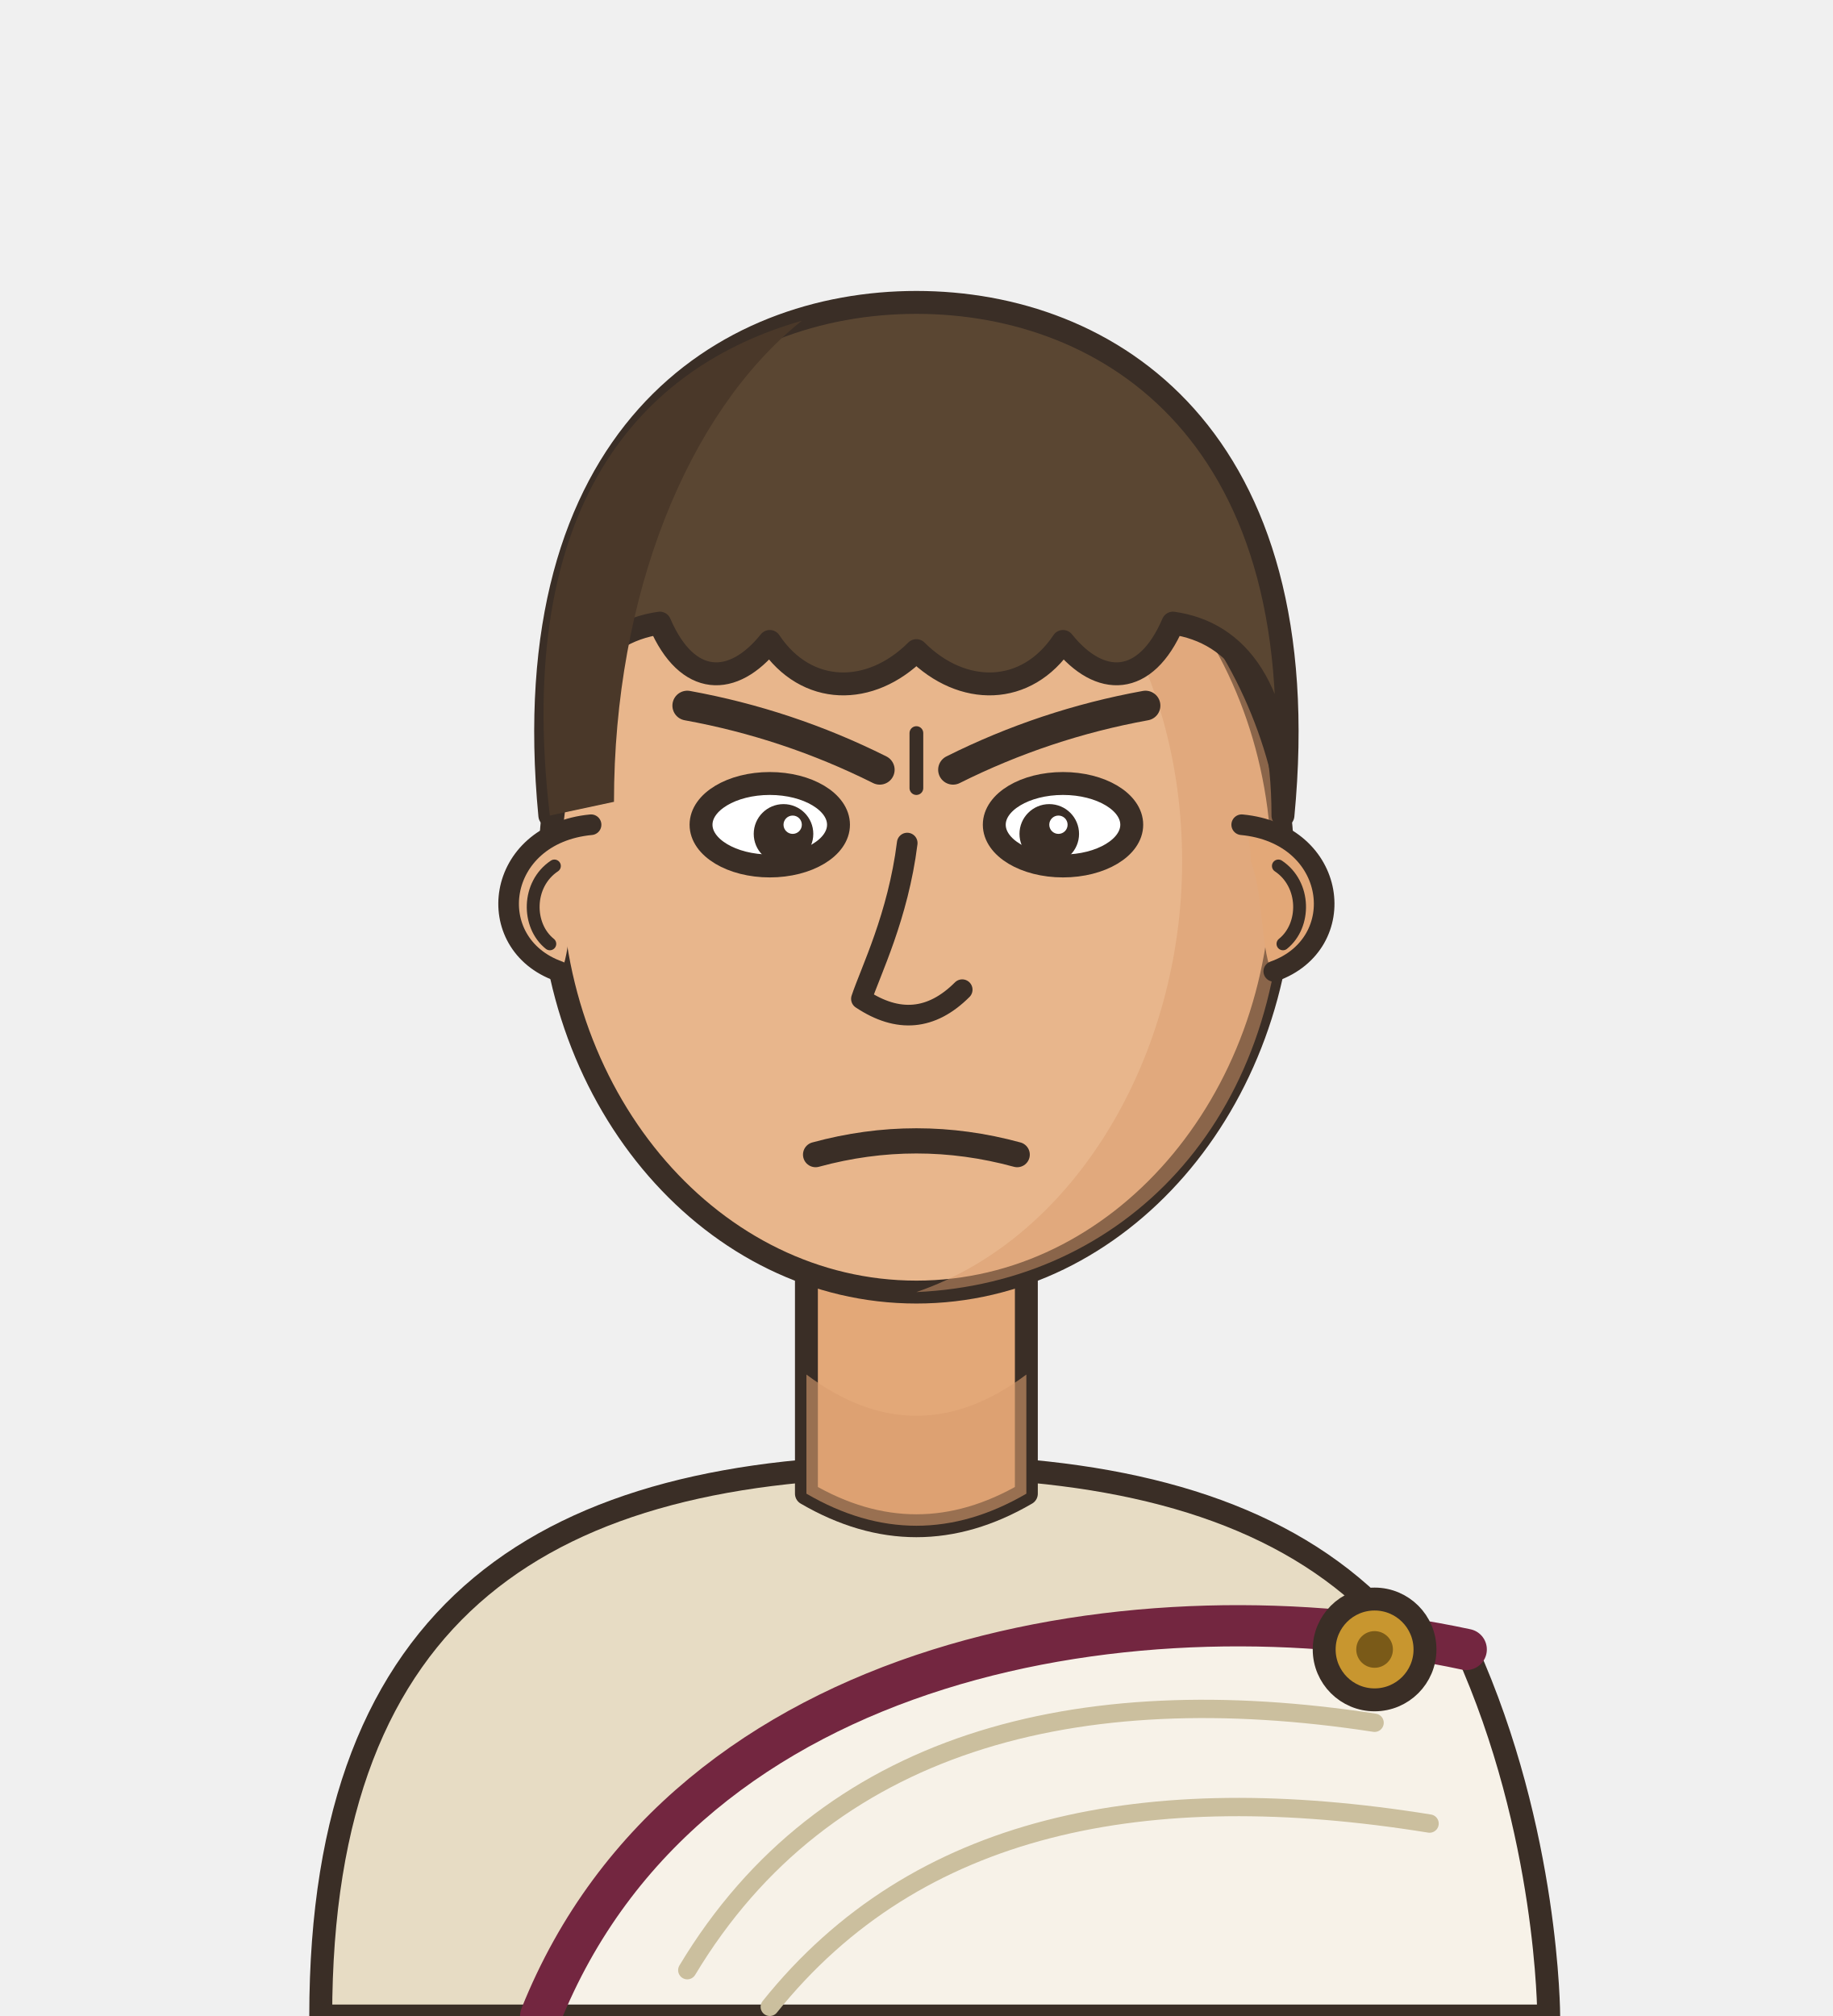
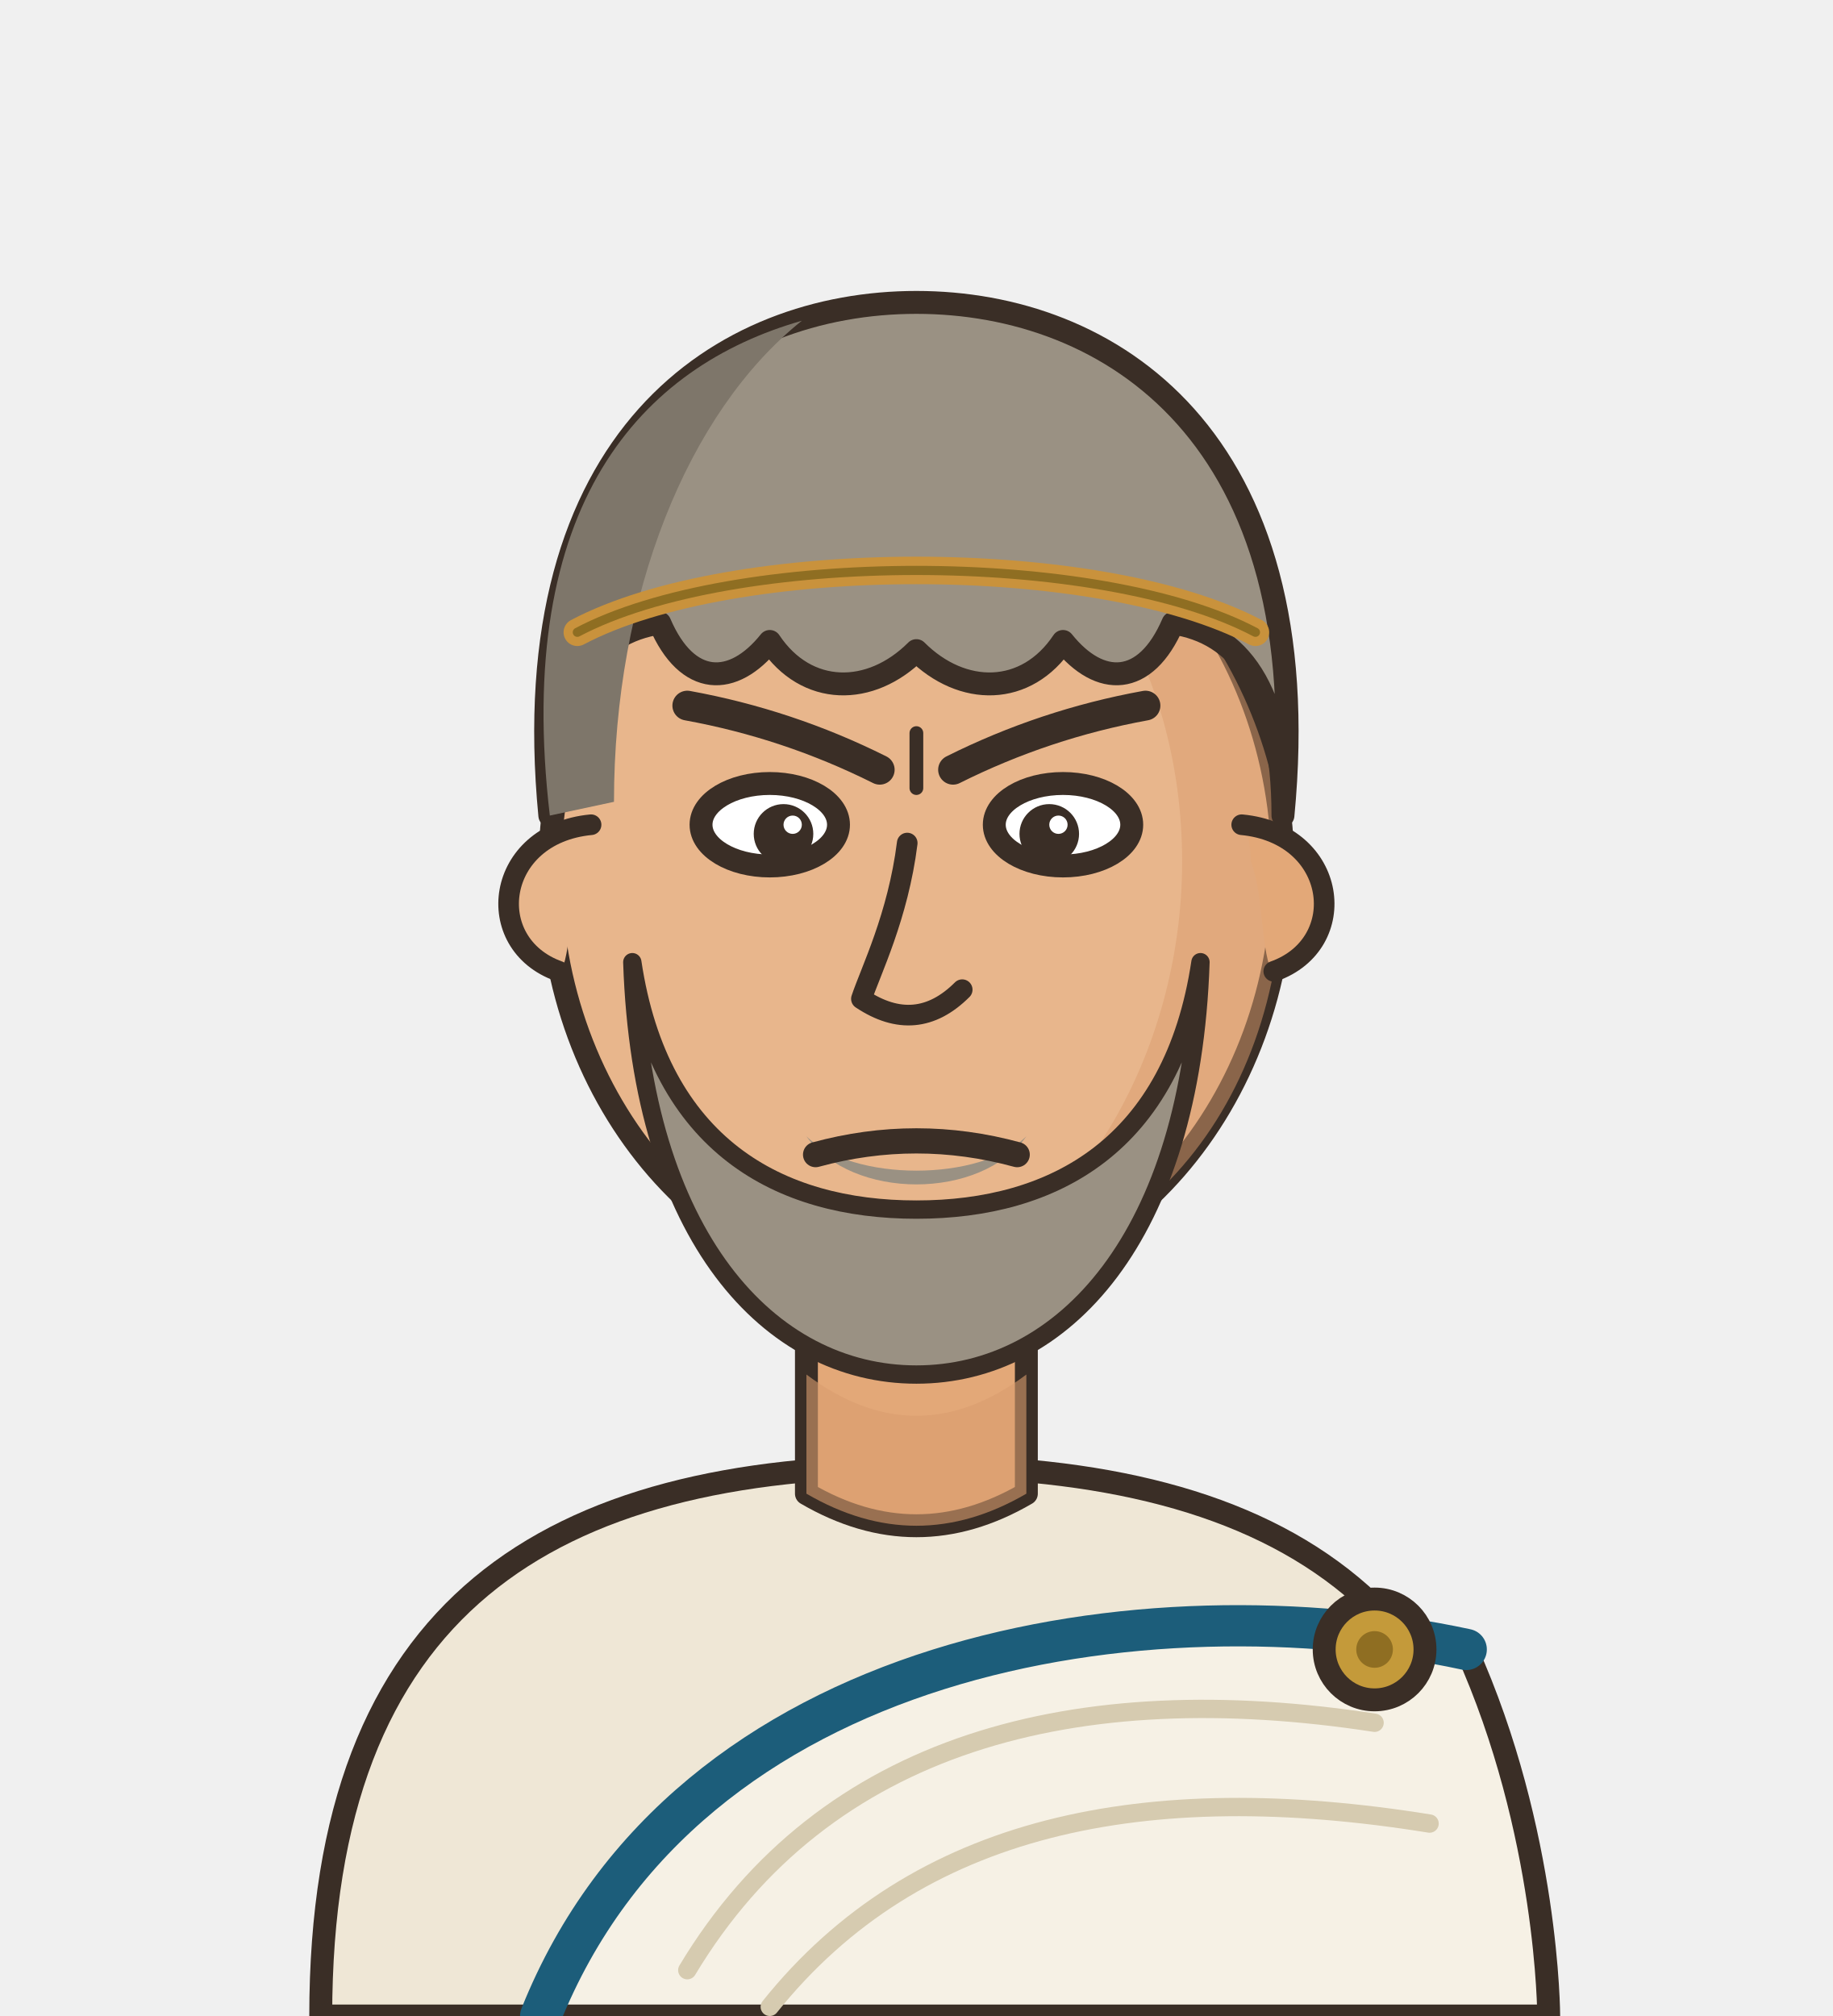
<svg xmlns="http://www.w3.org/2000/svg" width="400" height="440" viewBox="0 0 400 440">
  <g stroke="#3A2E26" stroke-width="5" stroke-linejoin="round" stroke-linecap="round">
-     <path d="M70 440 C70 350 120 320 200 320 C280 320 330 350 330 440 Z" fill="#E7DCC4" />
-     <path d="M118 440 C150 360 250 345 320 360 C338 400 338 440 338 440 Z" fill="#F7F2E8" />
-     <path d="M150 430 C180 380 235 366 300 376" fill="none" stroke="#CBBF9E" stroke-width="4" />
-     <path d="M168 438 C200 398 250 388 312 398" fill="none" stroke="#CBBF9E" stroke-width="4" />
-     <path d="M118 440 C150 360 250 345 320 360" fill="none" stroke="#732640" stroke-width="9" />
-     <circle cx="300" cy="360" r="11" fill="#C8962F" />
-     <circle cx="300" cy="360" r="4" fill="#7A5A18" stroke="none" />
+     <path d="M70 440 C70 350 120 320 200 320 C280 320 330 350 330 440 Z" fill="#EFE7D6" />
+     <path d="M118 440 C150 360 250 345 320 360 C338 400 338 440 338 440 Z" fill="#F6F1E5" />
+     <path d="M150 430 C180 380 235 366 300 376" fill="none" stroke="#D6CBB0" stroke-width="4" />
+     <path d="M168 438 C200 398 250 388 312 398" fill="none" stroke="#D6CBB0" stroke-width="4" />
+     <path d="M118 440 C150 360 250 345 320 360" fill="none" stroke="#1C5D7A" stroke-width="9" />
+     <circle cx="300" cy="360" r="11" fill="#C49A3A" />
+     <circle cx="300" cy="360" r="4" fill="#8F6E22" stroke="none" />
    <path d="M176 274 L176 326 Q200 340 224 326 L224 274 Z" fill="#E3A878" />
    <path d="M176 300 Q200 318 224 300 L224 326 Q200 340 176 326 Z" fill="#D99C6E" stroke="none" opacity="0.6" />
    <ellipse cx="200" cy="190" rx="80" ry="92" fill="#E8B68C" />
    <path d="M200 100 C250 104 280 150 280 190 C280 245 245 280 200 282 C235 270 258 230 258 188 C258 145 235 108 200 100 Z" fill="#D99C6E" stroke="none" opacity="0.5" />
    <path d="M129 179 C107 180 103 207 122 213 C125 208 124 196 127 188 C127 184 128 181 129 179 Z" fill="#E8B68C" stroke="none" />
    <path d="M271 179 C293 180 297 207 278 213 C275 208 276 196 273 188 C273 184 272 181 271 179 Z" fill="#E3A878" stroke="none" />
    <path d="M129 180 C108 182 105 206 122 212" fill="none" stroke="#3A2E26" stroke-width="4.5" />
    <path d="M271 180 C292 182 295 206 278 212" fill="none" stroke="#3A2E26" stroke-width="4.5" />
-     <path d="M121 189 C115 193 115 202 120 206" fill="none" stroke="#3A2E26" stroke-width="2.8" />
-     <path d="M279 189 C285 193 285 202 280 206" fill="none" stroke="#3A2E26" stroke-width="2.8" />
-     <path d="M120 178 C112 95 158 66 200 66 C242 66 288 95 280 178 C280 150 270 138 256 136 C250 150 240 150 232 140 C224 152 210 152 200 142 C190 152 176 152 168 140 C160 150 150 150 144 136 C130 138 120 150 120 178 Z" fill="#5A4632" />
-     <path d="M120 178 C112 110 140 80 175 70 C150 90 134 130 134 175 Z" fill="#4A3829" stroke="none" />
+     <path d="M120 178 C112 95 158 66 200 66 C242 66 288 95 280 178 C280 150 270 138 256 136 C250 150 240 150 232 140 C224 152 210 152 200 142 C190 152 176 152 168 140 C160 150 150 150 144 136 C130 138 120 150 120 178 Z" fill="#9A9183" />
+     <path d="M120 178 C112 110 140 80 175 70 C150 90 134 130 134 175 Z" fill="#7E766A" stroke="none" />
+     <path d="M126 138 C160 120 240 120 274 138" fill="none" stroke="#C9923C" stroke-width="6" />
+     <path d="M126 138 C160 120 240 120 274 138" fill="none" stroke="#8F6E22" stroke-width="2" />
+     <path d="M138 210 C140 270 168 300 200 300 C232 300 260 270 262 210 C256 250 230 264 200 264 C170 264 144 250 138 210 Z" fill="#9A9183" stroke="#3A2E26" stroke-width="4" />
+     <path d="M176 248 C186 258 214 258 224 248 C214 262 186 262 176 248 Z" fill="#9A9183" stroke="none" />
    <path d="M150 154 Q172 158 192 168" fill="none" stroke="#3A2E26" stroke-width="6.5" />
    <path d="M208 168 Q228 158 250 154" fill="none" stroke="#3A2E26" stroke-width="6.5" />
    <path d="M200 160 L200 172" stroke="#3A2E26" stroke-width="3" fill="none" />
    <ellipse cx="168" cy="180" rx="15" ry="9" fill="#fff" />
    <circle cx="171" cy="182" r="6.5" fill="#3A2E26" stroke="none" />
    <circle cx="173" cy="180" r="2" fill="#fff" stroke="none" />
    <ellipse cx="232" cy="180" rx="15" ry="9" fill="#fff" />
    <circle cx="229" cy="182" r="6.5" fill="#3A2E26" stroke="none" />
    <circle cx="231" cy="180" r="2" fill="#fff" stroke="none" />
    <path d="M198 184 C196 200 190 212 188 218 Q200 226 210 216" fill="none" stroke="#3A2E26" stroke-width="4.5" />
    <path d="M178 252 Q200 246 222 252" fill="none" stroke="#3A2E26" stroke-width="5.5" />
  </g>
</svg>
